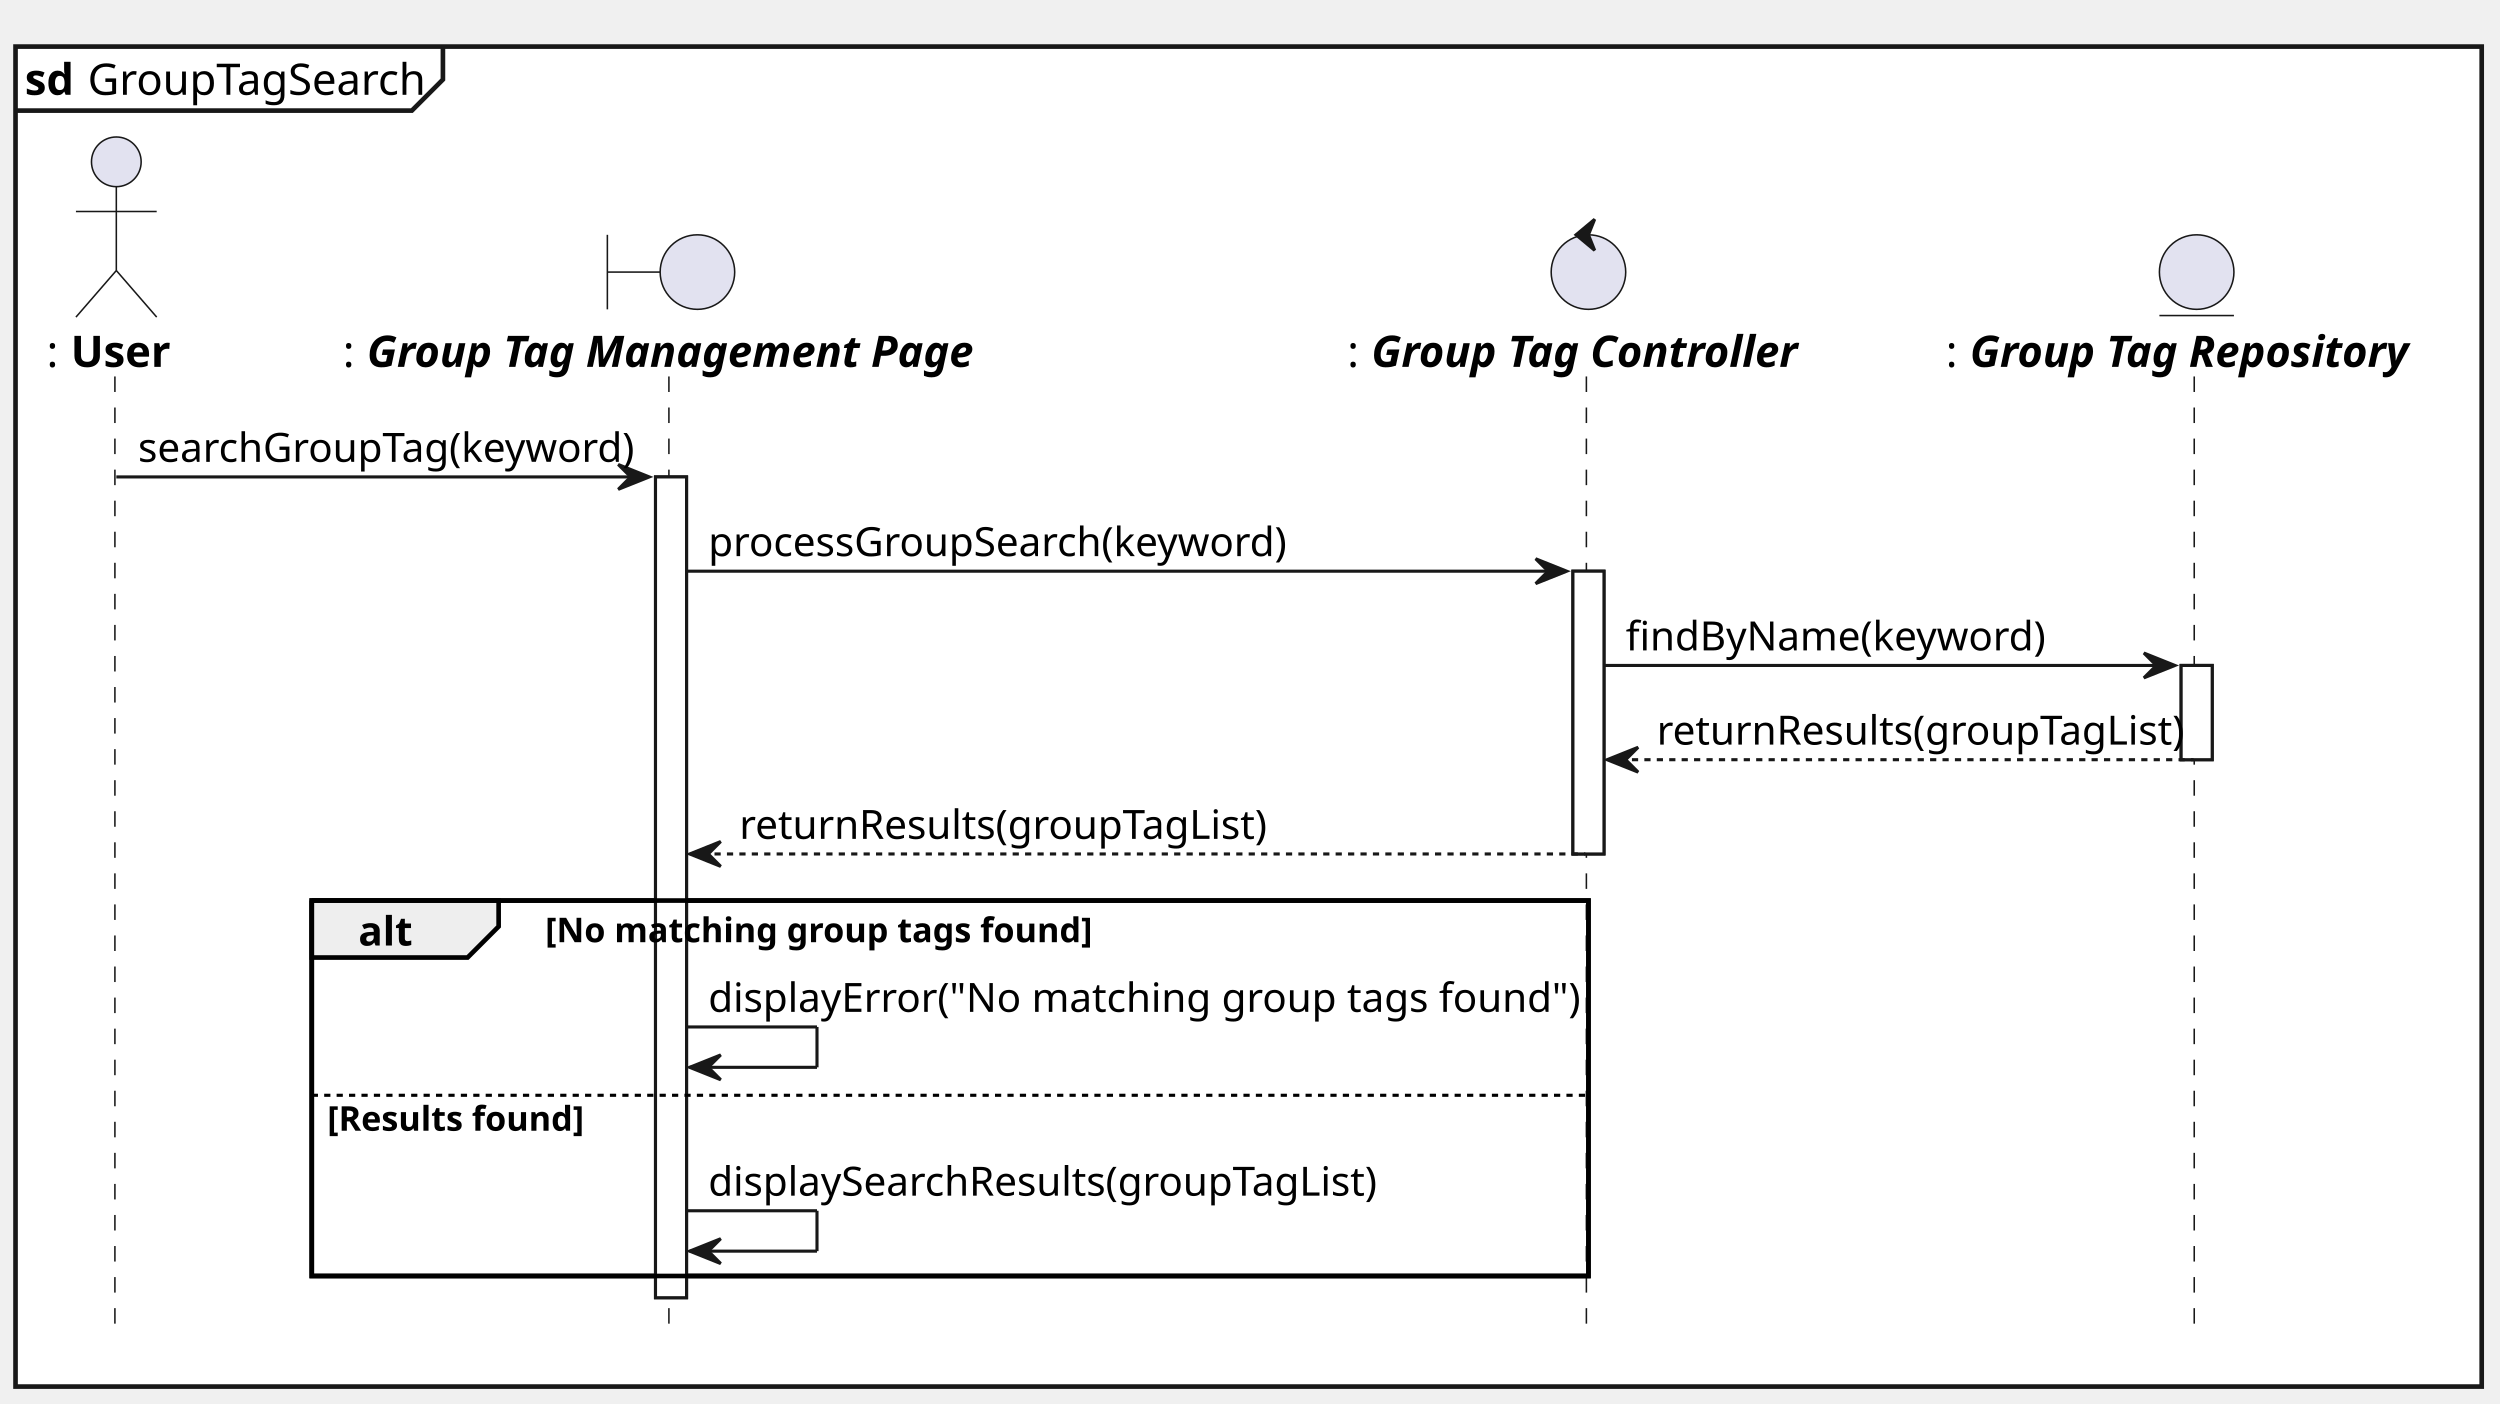
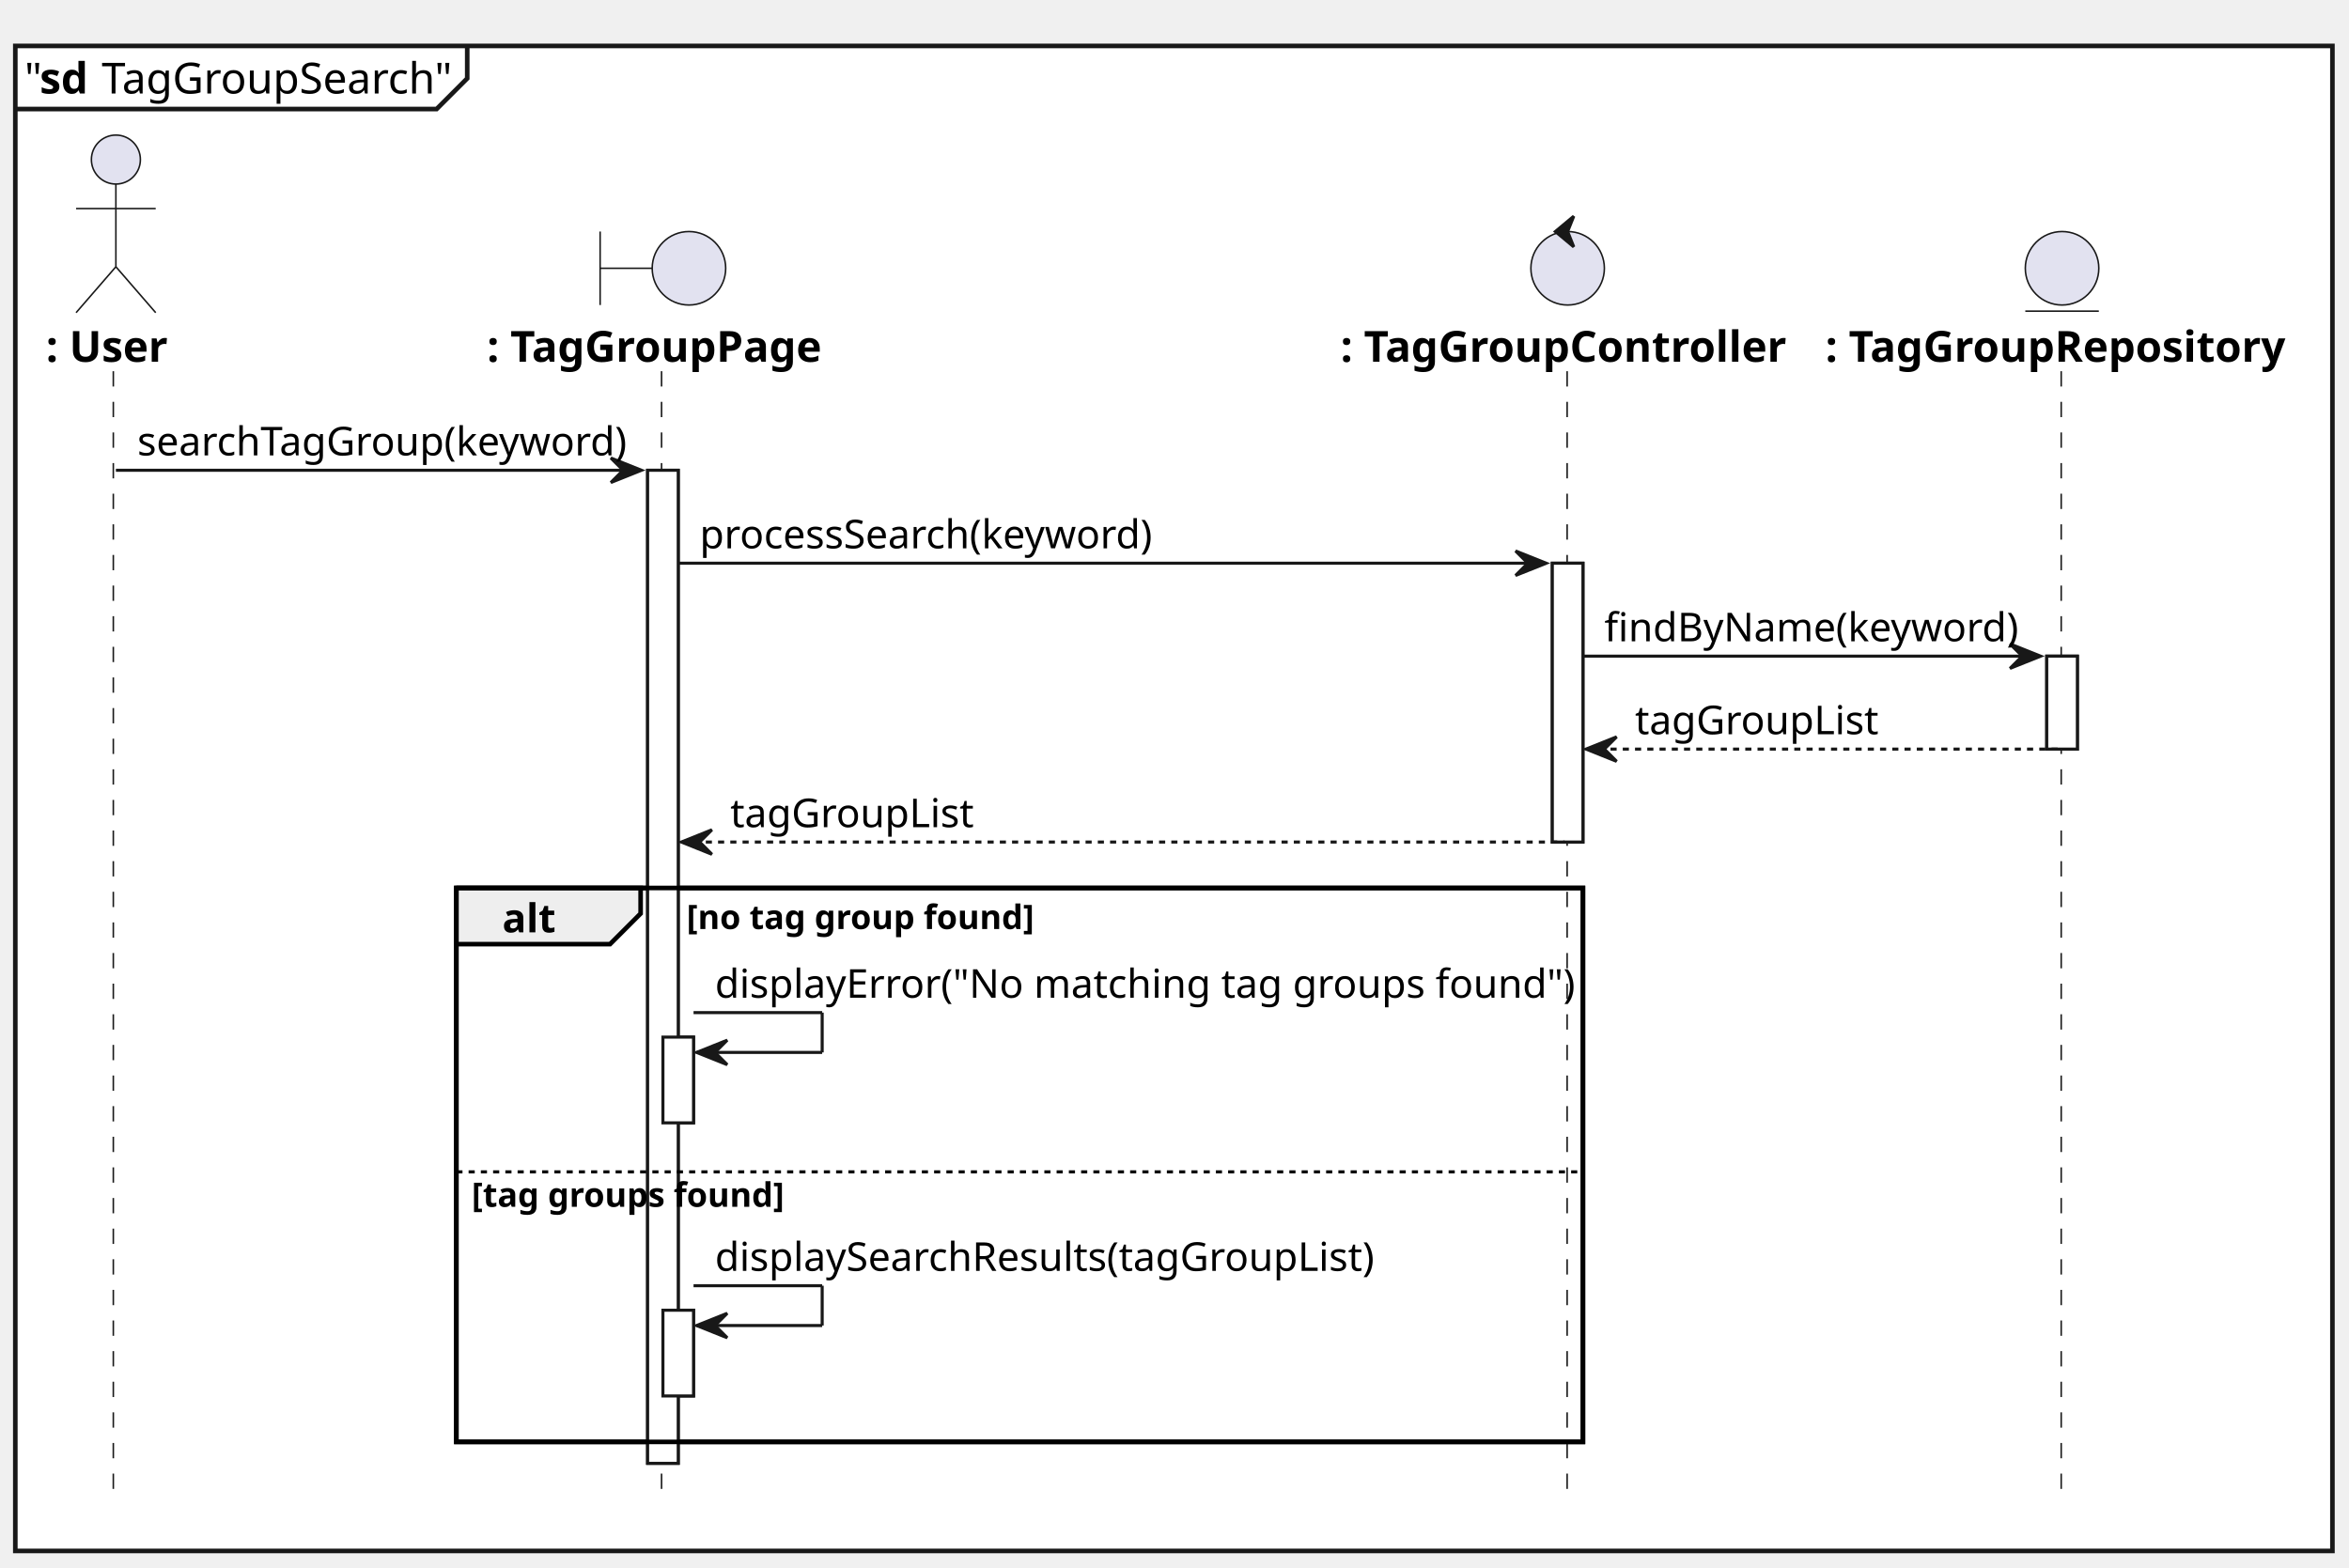
- <svg xmlns="http://www.w3.org/2000/svg" contentStyleType="text/css" data-diagram-type="SEQUENCE" height="452px" preserveAspectRatio="none" style="width:805px;height:452px;background:#FFFFFF;" version="1.1" viewBox="0 0 805 452" width="805px" zoomAndPan="magnify">
+ <svg xmlns="http://www.w3.org/2000/svg" contentStyleType="text/css" data-diagram-type="SEQUENCE" height="512px" preserveAspectRatio="none" style="width:767px;height:512px;background:#FFFFFF;" version="1.1" viewBox="0 0 767 512" width="767px" zoomAndPan="magnify">
  <defs />
  <g>
-     <rect fill="#FFFFFF" height="431.477" style="stroke:#181818;stroke-width:1.5;" width="794.109" x="5" y="15" />
-     <path d="M142.62,15 L142.62,25.609 L132.62,35.609 L5,35.609" fill="none" style="stroke:#181818;stroke-width:1.5;" />
-     <text fill="#000000" font-family="sans-serif" font-size="14" font-weight="bold" lengthAdjust="spacing" textLength="16.338" x="8" y="30.533">sd</text>
-     <text fill="#000000" font-family="sans-serif" font-size="14" lengthAdjust="spacing" textLength="107.393" x="28.227" y="30.533">GroupTagSearch</text>
+     <rect fill="#FFFFFF" height="491.477" style="stroke:#181818;stroke-width:1.5;" width="756.587" x="5" y="15" />
+     <path d="M152.56,15 L152.56,25.609 L142.56,35.609 L5,35.609" fill="none" style="stroke:#181818;stroke-width:1.5;" />
+     <text fill="#000000" font-family="sans-serif" font-size="14" lengthAdjust="spacing" textLength="4.97" x="8" y="30.533">"</text>
+     <text fill="#000000" font-family="sans-serif" font-size="14" font-weight="bold" lengthAdjust="spacing" textLength="16.338" x="12.97" y="30.533">sd</text>
+     <text fill="#000000" font-family="sans-serif" font-size="14" lengthAdjust="spacing" textLength="112.362" x="33.197" y="30.533">TagGroupSearch"</text>
    <g>
-       <rect fill="#FFFFFF" height="264.297" style="stroke:#181818;stroke-width:1;" width="10" x="211.071" y="153.57" />
+       <rect fill="#FFFFFF" height="324.297" style="stroke:#181818;stroke-width:1;" width="10" x="211.458" y="153.57" />
    </g>
    <g>
-       <rect fill="#FFFFFF" height="91.055" style="stroke:#181818;stroke-width:1;" width="10" x="506.481" y="183.922" />
+       <rect fill="#FFFFFF" height="28" style="stroke:#181818;stroke-width:1;" width="10" x="216.458" y="338.68" />
    </g>
    <g>
-       <rect fill="#FFFFFF" height="30.352" style="stroke:#181818;stroke-width:1;" width="10" x="702.327" y="214.273" />
-     </g>
-     <rect fill="none" height="120.891" style="stroke:#000000;stroke-width:1.5;" width="411.092" x="100.389" y="289.977" />
-     <g>
-       <rect fill="#000000" fill-opacity="0" height="306.648" width="8" x="33.455" y="121.219" />
-       <line style="stroke:#181818;stroke-width:0.5;stroke-dasharray:5,5;" x1="37" x2="37" y1="121.219" y2="427.867" />
+       <rect fill="#FFFFFF" height="28" style="stroke:#181818;stroke-width:1;" width="10" x="216.458" y="427.867" />
    </g>
    <g>
-       <rect fill="#000000" fill-opacity="0" height="306.648" width="8" x="212.071" y="121.219" />
-       <line style="stroke:#181818;stroke-width:0.5;stroke-dasharray:5,5;" x1="215.389" x2="215.389" y1="121.219" y2="427.867" />
+       <rect fill="#FFFFFF" height="91.055" style="stroke:#181818;stroke-width:1;" width="10" x="506.867" y="183.922" />
    </g>
    <g>
-       <rect fill="#000000" fill-opacity="0" height="306.648" width="8" x="507.481" y="121.219" />
-       <line style="stroke:#181818;stroke-width:0.5;stroke-dasharray:5,5;" x1="510.815" x2="510.815" y1="121.219" y2="427.867" />
+       <rect fill="#FFFFFF" height="30.352" style="stroke:#181818;stroke-width:1;" width="10" x="668.308" y="214.273" />
+     </g>
+     <rect fill="none" height="180.891" style="stroke:#000000;stroke-width:1.5;" width="367.857" x="149.009" y="289.977" />
+     <g>
+       <rect fill="#000000" fill-opacity="0" height="366.648" width="8" x="33.841" y="121.219" />
+       <line style="stroke:#181818;stroke-width:0.5;stroke-dasharray:5,5;" x1="37" x2="37" y1="121.219" y2="487.867" />
    </g>
    <g>
-       <rect fill="#000000" fill-opacity="0" height="306.648" width="8" x="703.327" y="121.219" />
-       <line style="stroke:#181818;stroke-width:0.5;stroke-dasharray:5,5;" x1="706.544" x2="706.544" y1="121.219" y2="427.867" />
+       <rect fill="#000000" fill-opacity="0" height="366.648" width="8" x="212.458" y="121.219" />
+       <line style="stroke:#181818;stroke-width:0.5;stroke-dasharray:5,5;" x1="216.009" x2="216.009" y1="121.219" y2="487.867" />
+     </g>
+     <g>
+       <rect fill="#000000" fill-opacity="0" height="366.648" width="8" x="507.867" y="121.219" />
+       <line style="stroke:#181818;stroke-width:0.5;stroke-dasharray:5,5;" x1="511.705" x2="511.705" y1="121.219" y2="487.867" />
+     </g>
+     <g>
+       <rect fill="#000000" fill-opacity="0" height="366.648" width="8" x="669.308" y="121.219" />
+       <line style="stroke:#181818;stroke-width:0.5;stroke-dasharray:5,5;" x1="673.029" x2="673.029" y1="121.219" y2="487.867" />
    </g>
    <g class="participant participant-head" data-participant="User">
-       <text fill="#000000" font-family="sans-serif" font-size="14" lengthAdjust="spacing" textLength="3.89" x="15" y="118.143">:</text>
-       <text fill="#000000" font-family="sans-serif" font-size="14" font-weight="bold" lengthAdjust="spacing" textLength="31.131" x="22.779" y="118.143">User</text>
-       <ellipse cx="37.455" cy="52.109" fill="#E2E2F0" rx="8" ry="8" style="stroke:#181818;stroke-width:0.5;" />
-       <path d="M37.455,60.109 L37.455,87.109 M24.455,68.109 L50.455,68.109 M37.455,87.109 L24.455,102.109 M37.455,87.109 L50.455,102.109" fill="none" style="stroke:#181818;stroke-width:0.5;" />
+       <text fill="#000000" font-family="sans-serif" font-size="14" font-weight="bold" lengthAdjust="spacing" textLength="39.683" x="15" y="118.143">: User</text>
+       <ellipse cx="37.841" cy="52.109" fill="#E2E2F0" rx="8" ry="8" style="stroke:#181818;stroke-width:0.5;" />
+       <path d="M37.841,60.109 L37.841,87.109 M24.841,68.109 L50.841,68.109 M37.841,87.109 L24.841,102.109 M37.841,87.109 L50.841,102.109" fill="none" style="stroke:#181818;stroke-width:0.5;" />
    </g>
-     <g class="participant participant-head" data-participant="GroupTagPage">
-       <text fill="#000000" font-family="sans-serif" font-size="14" lengthAdjust="spacing" textLength="3.89" x="110.389" y="118.143">:</text>
-       <text fill="#000000" font-family="sans-serif" font-size="14" font-style="italic" font-weight="bold" lengthAdjust="spacing" textLength="197.586" x="118.168" y="118.143">Group Tag Management Page</text>
-       <path d="M195.571,75.609 L195.571,99.609 M195.571,87.609 L212.571,87.609" fill="none" style="stroke:#181818;stroke-width:0.5;" />
-       <ellipse cx="224.571" cy="87.609" fill="#E2E2F0" rx="12" ry="12" style="stroke:#181818;stroke-width:0.5;" />
+     <g class="participant participant-head" data-participant="TagGroupPage">
+       <text fill="#000000" font-family="sans-serif" font-size="14" font-weight="bold" lengthAdjust="spacing" textLength="108.897" x="159.009" y="118.143">: TagGroupPage</text>
+       <path d="M195.958,75.609 L195.958,99.609 M195.958,87.609 L212.958,87.609" fill="none" style="stroke:#181818;stroke-width:0.5;" />
+       <ellipse cx="224.958" cy="87.609" fill="#E2E2F0" rx="12" ry="12" style="stroke:#181818;stroke-width:0.5;" />
    </g>
-     <g class="participant participant-head" data-participant="GroupTagController">
-       <text fill="#000000" font-family="sans-serif" font-size="14" lengthAdjust="spacing" textLength="3.89" x="433.815" y="118.143">:</text>
-       <text fill="#000000" font-family="sans-serif" font-size="14" font-style="italic" font-weight="bold" lengthAdjust="spacing" textLength="141.552" x="441.594" y="118.143">Group Tag Controller</text>
-       <ellipse cx="511.481" cy="87.609" fill="#E2E2F0" rx="12" ry="12" style="stroke:#181818;stroke-width:0.5;" />
-       <polygon fill="#181818" points="507.481,75.609,513.481,70.609,511.481,75.609,513.481,80.609,507.481,75.609" style="stroke:#181818;stroke-width:1;" />
+     <g class="participant participant-head" data-participant="TagGroupController">
+       <text fill="#000000" font-family="sans-serif" font-size="14" font-weight="bold" lengthAdjust="spacing" textLength="142.324" x="437.705" y="118.143">: TagGroupController</text>
+       <ellipse cx="511.867" cy="87.609" fill="#E2E2F0" rx="12" ry="12" style="stroke:#181818;stroke-width:0.5;" />
+       <polygon fill="#181818" points="507.867,75.609,513.867,70.609,511.867,75.609,513.867,80.609,507.867,75.609" style="stroke:#181818;stroke-width:1;" />
    </g>
-     <g class="participant participant-head" data-participant="GroupTagRepository">
-       <text fill="#000000" font-family="sans-serif" font-size="14" lengthAdjust="spacing" textLength="3.89" x="626.544" y="118.143">:</text>
-       <text fill="#000000" font-family="sans-serif" font-size="14" font-style="italic" font-weight="bold" lengthAdjust="spacing" textLength="147.786" x="634.323" y="118.143">Group Tag Repository</text>
-       <ellipse cx="707.327" cy="87.609" fill="#E2E2F0" rx="12" ry="12" style="stroke:#181818;stroke-width:0.5;" />
-       <line style="stroke:#181818;stroke-width:0.5;" x1="695.327" x2="719.327" y1="101.609" y2="101.609" />
+     <g class="participant participant-head" data-participant="TagGroupRepository">
+       <text fill="#000000" font-family="sans-serif" font-size="14" font-weight="bold" lengthAdjust="spacing" textLength="148.559" x="596.029" y="118.143">: TagGroupRepository</text>
+       <ellipse cx="673.308" cy="87.609" fill="#E2E2F0" rx="12" ry="12" style="stroke:#181818;stroke-width:0.5;" />
+       <line style="stroke:#181818;stroke-width:0.5;" x1="661.308" x2="685.308" y1="101.609" y2="101.609" />
    </g>
    <g>
-       <rect fill="#FFFFFF" height="264.297" style="stroke:#181818;stroke-width:1;" width="10" x="211.071" y="153.57" />
+       <rect fill="#FFFFFF" height="324.297" style="stroke:#181818;stroke-width:1;" width="10" x="211.458" y="153.57" />
    </g>
    <g>
-       <rect fill="#FFFFFF" height="91.055" style="stroke:#181818;stroke-width:1;" width="10" x="506.481" y="183.922" />
+       <rect fill="#FFFFFF" height="28" style="stroke:#181818;stroke-width:1;" width="10" x="216.458" y="338.68" />
    </g>
    <g>
-       <rect fill="#FFFFFF" height="30.352" style="stroke:#181818;stroke-width:1;" width="10" x="702.327" y="214.273" />
+       <rect fill="#FFFFFF" height="28" style="stroke:#181818;stroke-width:1;" width="10" x="216.458" y="427.867" />
    </g>
-     <g class="message" data-participant-1="User" data-participant-2="GroupTagPage">
-       <polygon fill="#181818" points="199.071,149.57,209.071,153.57,199.071,157.57,203.071,153.57" style="stroke:#181818;stroke-width:1;" />
-       <line style="stroke:#181818;stroke-width:1;" x1="37.455" x2="205.071" y1="153.57" y2="153.57" />
-       <text fill="#000000" font-family="sans-serif" font-size="13" lengthAdjust="spacing" textLength="154.616" x="44.455" y="148.714">searchGroupTag(keyword)</text>
+     <g>
+       <rect fill="#FFFFFF" height="91.055" style="stroke:#181818;stroke-width:1;" width="10" x="506.867" y="183.922" />
    </g>
-     <g class="message" data-participant-1="GroupTagPage" data-participant-2="GroupTagController">
-       <polygon fill="#181818" points="494.481,179.922,504.481,183.922,494.481,187.922,498.481,183.922" style="stroke:#181818;stroke-width:1;" />
-       <line style="stroke:#181818;stroke-width:1;" x1="221.071" x2="500.481" y1="183.922" y2="183.922" />
-       <text fill="#000000" font-family="sans-serif" font-size="13" lengthAdjust="spacing" textLength="179.905" x="228.071" y="179.065">processGroupSearch(keyword)</text>
+     <g>
+       <rect fill="#FFFFFF" height="30.352" style="stroke:#181818;stroke-width:1;" width="10" x="668.308" y="214.273" />
    </g>
-     <g class="message" data-participant-1="GroupTagController" data-participant-2="GroupTagRepository">
-       <polygon fill="#181818" points="690.327,210.273,700.327,214.273,690.327,218.273,694.327,214.273" style="stroke:#181818;stroke-width:1;" />
-       <line style="stroke:#181818;stroke-width:1;" x1="516.481" x2="696.327" y1="214.273" y2="214.273" />
-       <text fill="#000000" font-family="sans-serif" font-size="13" lengthAdjust="spacing" textLength="127.874" x="523.481" y="209.417">findByName(keyword)</text>
+     <g class="message" data-participant-1="User" data-participant-2="TagGroupPage">
+       <polygon fill="#181818" points="199.458,149.57,209.458,153.57,199.458,157.57,203.458,153.57" style="stroke:#181818;stroke-width:1;" />
+       <line style="stroke:#181818;stroke-width:1;" x1="37.841" x2="205.458" y1="153.57" y2="153.57" />
+       <text fill="#000000" font-family="sans-serif" font-size="13" lengthAdjust="spacing" textLength="154.616" x="44.841" y="148.714">searchTagGroup(keyword)</text>
    </g>
-     <g class="message" data-participant-1="GroupTagRepository" data-participant-2="GroupTagController">
-       <polygon fill="#181818" points="527.481,240.625,517.481,244.625,527.481,248.625,523.481,244.625" style="stroke:#181818;stroke-width:1;" />
-       <line style="stroke:#181818;stroke-width:1;stroke-dasharray:2,2;" x1="521.481" x2="706.327" y1="244.625" y2="244.625" />
-       <text fill="#000000" font-family="sans-serif" font-size="13" lengthAdjust="spacing" textLength="161.846" x="533.481" y="239.769">returnResults(groupTagList)</text>
+     <g class="message" data-participant-1="TagGroupPage" data-participant-2="TagGroupController">
+       <polygon fill="#181818" points="494.867,179.922,504.867,183.922,494.867,187.922,498.867,183.922" style="stroke:#181818;stroke-width:1;" />
+       <line style="stroke:#181818;stroke-width:1;" x1="221.458" x2="500.867" y1="183.922" y2="183.922" />
+       <text fill="#000000" font-family="sans-serif" font-size="13" lengthAdjust="spacing" textLength="143.774" x="228.458" y="179.065">processSearch(keyword)</text>
    </g>
-     <g class="message" data-participant-1="GroupTagController" data-participant-2="GroupTagPage">
-       <polygon fill="#181818" points="232.071,270.977,222.071,274.977,232.071,278.977,228.071,274.977" style="stroke:#181818;stroke-width:1;" />
-       <line style="stroke:#181818;stroke-width:1;stroke-dasharray:2,2;" x1="226.071" x2="510.481" y1="274.977" y2="274.977" />
-       <text fill="#000000" font-family="sans-serif" font-size="13" lengthAdjust="spacing" textLength="161.846" x="238.071" y="270.12">returnResults(groupTagList)</text>
+     <g class="message" data-participant-1="TagGroupController" data-participant-2="TagGroupRepository">
+       <polygon fill="#181818" points="656.308,210.273,666.308,214.273,656.308,218.273,660.308,214.273" style="stroke:#181818;stroke-width:1;" />
+       <line style="stroke:#181818;stroke-width:1;" x1="516.867" x2="662.308" y1="214.273" y2="214.273" />
+       <text fill="#000000" font-family="sans-serif" font-size="13" lengthAdjust="spacing" textLength="127.874" x="523.867" y="209.417">findByName(keyword)</text>
    </g>
-     <path d="M100.389,289.977 L160.56,289.977 L160.56,298.328 L150.56,308.328 L100.389,308.328 L100.389,289.977" fill="#EEEEEE" style="stroke:#000000;stroke-width:1.5;" />
-     <rect fill="none" height="120.891" style="stroke:#000000;stroke-width:1.5;" width="411.092" x="100.389" y="289.977" />
-     <text fill="#000000" font-family="sans-serif" font-size="13" font-weight="bold" lengthAdjust="spacing" textLength="15.171" x="115.389" y="304.472">alt</text>
-     <text fill="#000000" font-family="sans-serif" font-size="11" font-weight="bold" lengthAdjust="spacing" textLength="167.422" x="175.56" y="303.396">[No matching group tags found]</text>
-     <g class="message" data-participant-1="GroupTagPage" data-participant-2="GroupTagPage">
-       <line style="stroke:#181818;stroke-width:1;" x1="221.071" x2="263.071" y1="330.68" y2="330.68" />
-       <line style="stroke:#181818;stroke-width:1;" x1="263.071" x2="263.071" y1="330.68" y2="343.68" />
-       <line style="stroke:#181818;stroke-width:1;" x1="222.071" x2="263.071" y1="343.68" y2="343.68" />
-       <polygon fill="#181818" points="232.071,339.68,222.071,343.68,232.071,347.68,228.071,343.68" style="stroke:#181818;stroke-width:1;" />
-       <text fill="#000000" font-family="sans-serif" font-size="13" lengthAdjust="spacing" textLength="261.409" x="228.071" y="325.823">displayError("No matching group tags found")</text>
+     <g class="message" data-participant-1="TagGroupRepository" data-participant-2="TagGroupController">
+       <polygon fill="#181818" points="527.867,240.625,517.867,244.625,527.867,248.625,523.867,244.625" style="stroke:#181818;stroke-width:1;" />
+       <line style="stroke:#181818;stroke-width:1;stroke-dasharray:2,2;" x1="521.867" x2="672.308" y1="244.625" y2="244.625" />
+       <text fill="#000000" font-family="sans-serif" font-size="13" lengthAdjust="spacing" textLength="74.433" x="533.867" y="239.769">tagGroupList</text>
    </g>
-     <line style="stroke:#000000;stroke-width:1;stroke-dasharray:2,2;" x1="100.389" x2="511.481" y1="352.68" y2="352.68" />
-     <text fill="#000000" font-family="sans-serif" font-size="11" font-weight="bold" lengthAdjust="spacing" textLength="80.658" x="105.389" y="364.099">[Results found]</text>
-     <g class="message" data-participant-1="GroupTagPage" data-participant-2="GroupTagPage">
-       <line style="stroke:#181818;stroke-width:1;" x1="221.071" x2="263.071" y1="389.867" y2="389.867" />
-       <line style="stroke:#181818;stroke-width:1;" x1="263.071" x2="263.071" y1="389.867" y2="402.867" />
-       <line style="stroke:#181818;stroke-width:1;" x1="222.071" x2="263.071" y1="402.867" y2="402.867" />
-       <polygon fill="#181818" points="232.071,398.867,222.071,402.867,232.071,406.867,228.071,402.867" style="stroke:#181818;stroke-width:1;" />
-       <text fill="#000000" font-family="sans-serif" font-size="13" lengthAdjust="spacing" textLength="209.542" x="228.071" y="385.011">displaySearchResults(groupTagList)</text>
+     <g class="message" data-participant-1="TagGroupController" data-participant-2="TagGroupPage">
+       <polygon fill="#181818" points="232.458,270.977,222.458,274.977,232.458,278.977,228.458,274.977" style="stroke:#181818;stroke-width:1;" />
+       <line style="stroke:#181818;stroke-width:1;stroke-dasharray:2,2;" x1="226.458" x2="510.867" y1="274.977" y2="274.977" />
+       <text fill="#000000" font-family="sans-serif" font-size="13" lengthAdjust="spacing" textLength="74.433" x="238.458" y="270.12">tagGroupList</text>
+     </g>
+     <path d="M149.009,289.977 L209.18,289.977 L209.18,298.328 L199.18,308.328 L149.009,308.328 L149.009,289.977" fill="#EEEEEE" style="stroke:#000000;stroke-width:1.5;" />
+     <rect fill="none" height="180.891" style="stroke:#000000;stroke-width:1.5;" width="367.857" x="149.009" y="289.977" />
+     <text fill="#000000" font-family="sans-serif" font-size="13" font-weight="bold" lengthAdjust="spacing" textLength="15.171" x="164.009" y="304.472">alt</text>
+     <text fill="#000000" font-family="sans-serif" font-size="11" font-weight="bold" lengthAdjust="spacing" textLength="108.131" x="224.18" y="303.396">[no tag group found]</text>
+     <g class="message" data-participant-1="TagGroupPage" data-participant-2="TagGroupPage">
+       <line style="stroke:#181818;stroke-width:1;" x1="226.458" x2="268.457" y1="330.68" y2="330.68" />
+       <line style="stroke:#181818;stroke-width:1;" x1="268.457" x2="268.457" y1="330.68" y2="343.68" />
+       <line style="stroke:#181818;stroke-width:1;" x1="227.458" x2="268.457" y1="343.68" y2="343.68" />
+       <polygon fill="#181818" points="237.458,339.68,227.458,343.68,237.458,347.68,233.458,343.68" style="stroke:#181818;stroke-width:1;" />
+       <text fill="#000000" font-family="sans-serif" font-size="13" lengthAdjust="spacing" textLength="261.409" x="233.458" y="325.823">displayError("No matching tag groups found")</text>
+     </g>
+     <line style="stroke:#000000;stroke-width:1;stroke-dasharray:2,2;" x1="149.009" x2="516.867" y1="382.68" y2="382.68" />
+     <text fill="#000000" font-family="sans-serif" font-size="11" font-weight="bold" lengthAdjust="spacing" textLength="97.754" x="154.009" y="394.099">[tag groups found]</text>
+     <g class="message" data-participant-1="TagGroupPage" data-participant-2="TagGroupPage">
+       <line style="stroke:#181818;stroke-width:1;" x1="226.458" x2="268.457" y1="419.867" y2="419.867" />
+       <line style="stroke:#181818;stroke-width:1;" x1="268.457" x2="268.457" y1="419.867" y2="432.867" />
+       <line style="stroke:#181818;stroke-width:1;" x1="227.458" x2="268.457" y1="432.867" y2="432.867" />
+       <polygon fill="#181818" points="237.458,428.867,227.458,432.867,237.458,436.867,233.458,432.867" style="stroke:#181818;stroke-width:1;" />
+       <text fill="#000000" font-family="sans-serif" font-size="13" lengthAdjust="spacing" textLength="208.095" x="233.458" y="415.011">displaySearchResults(tagGroupList)</text>
    </g>
  </g>
</svg>
